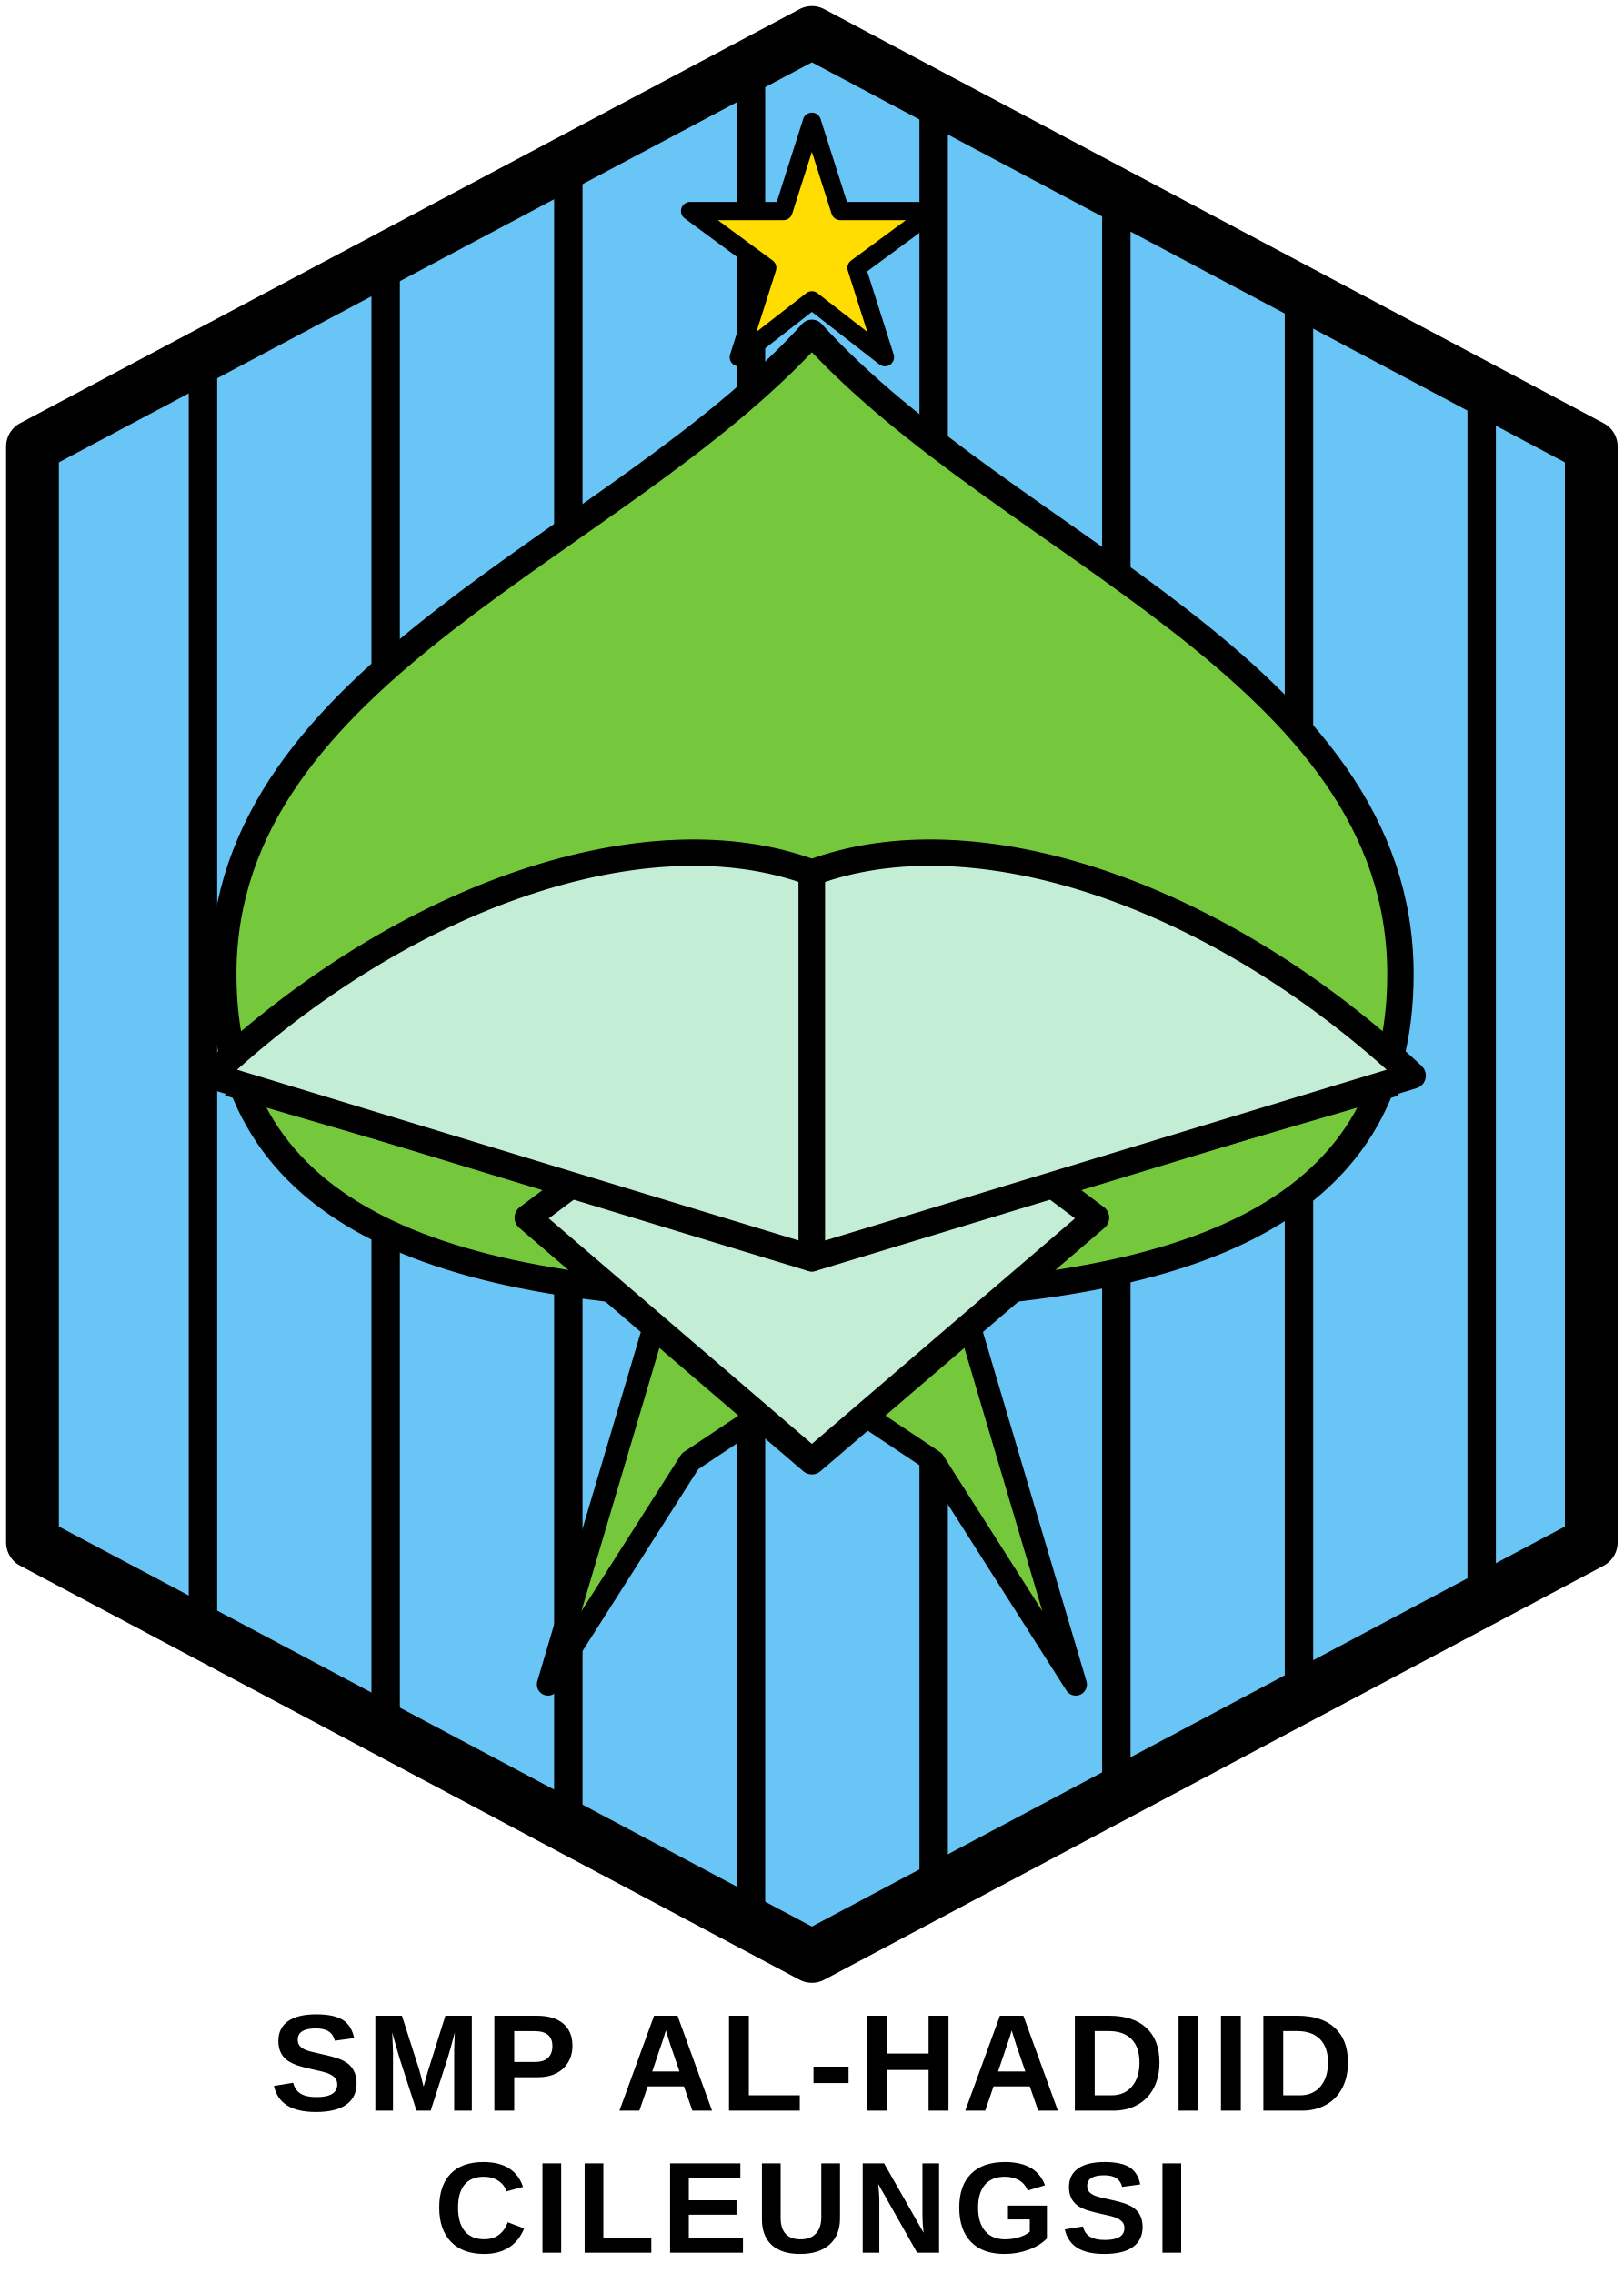
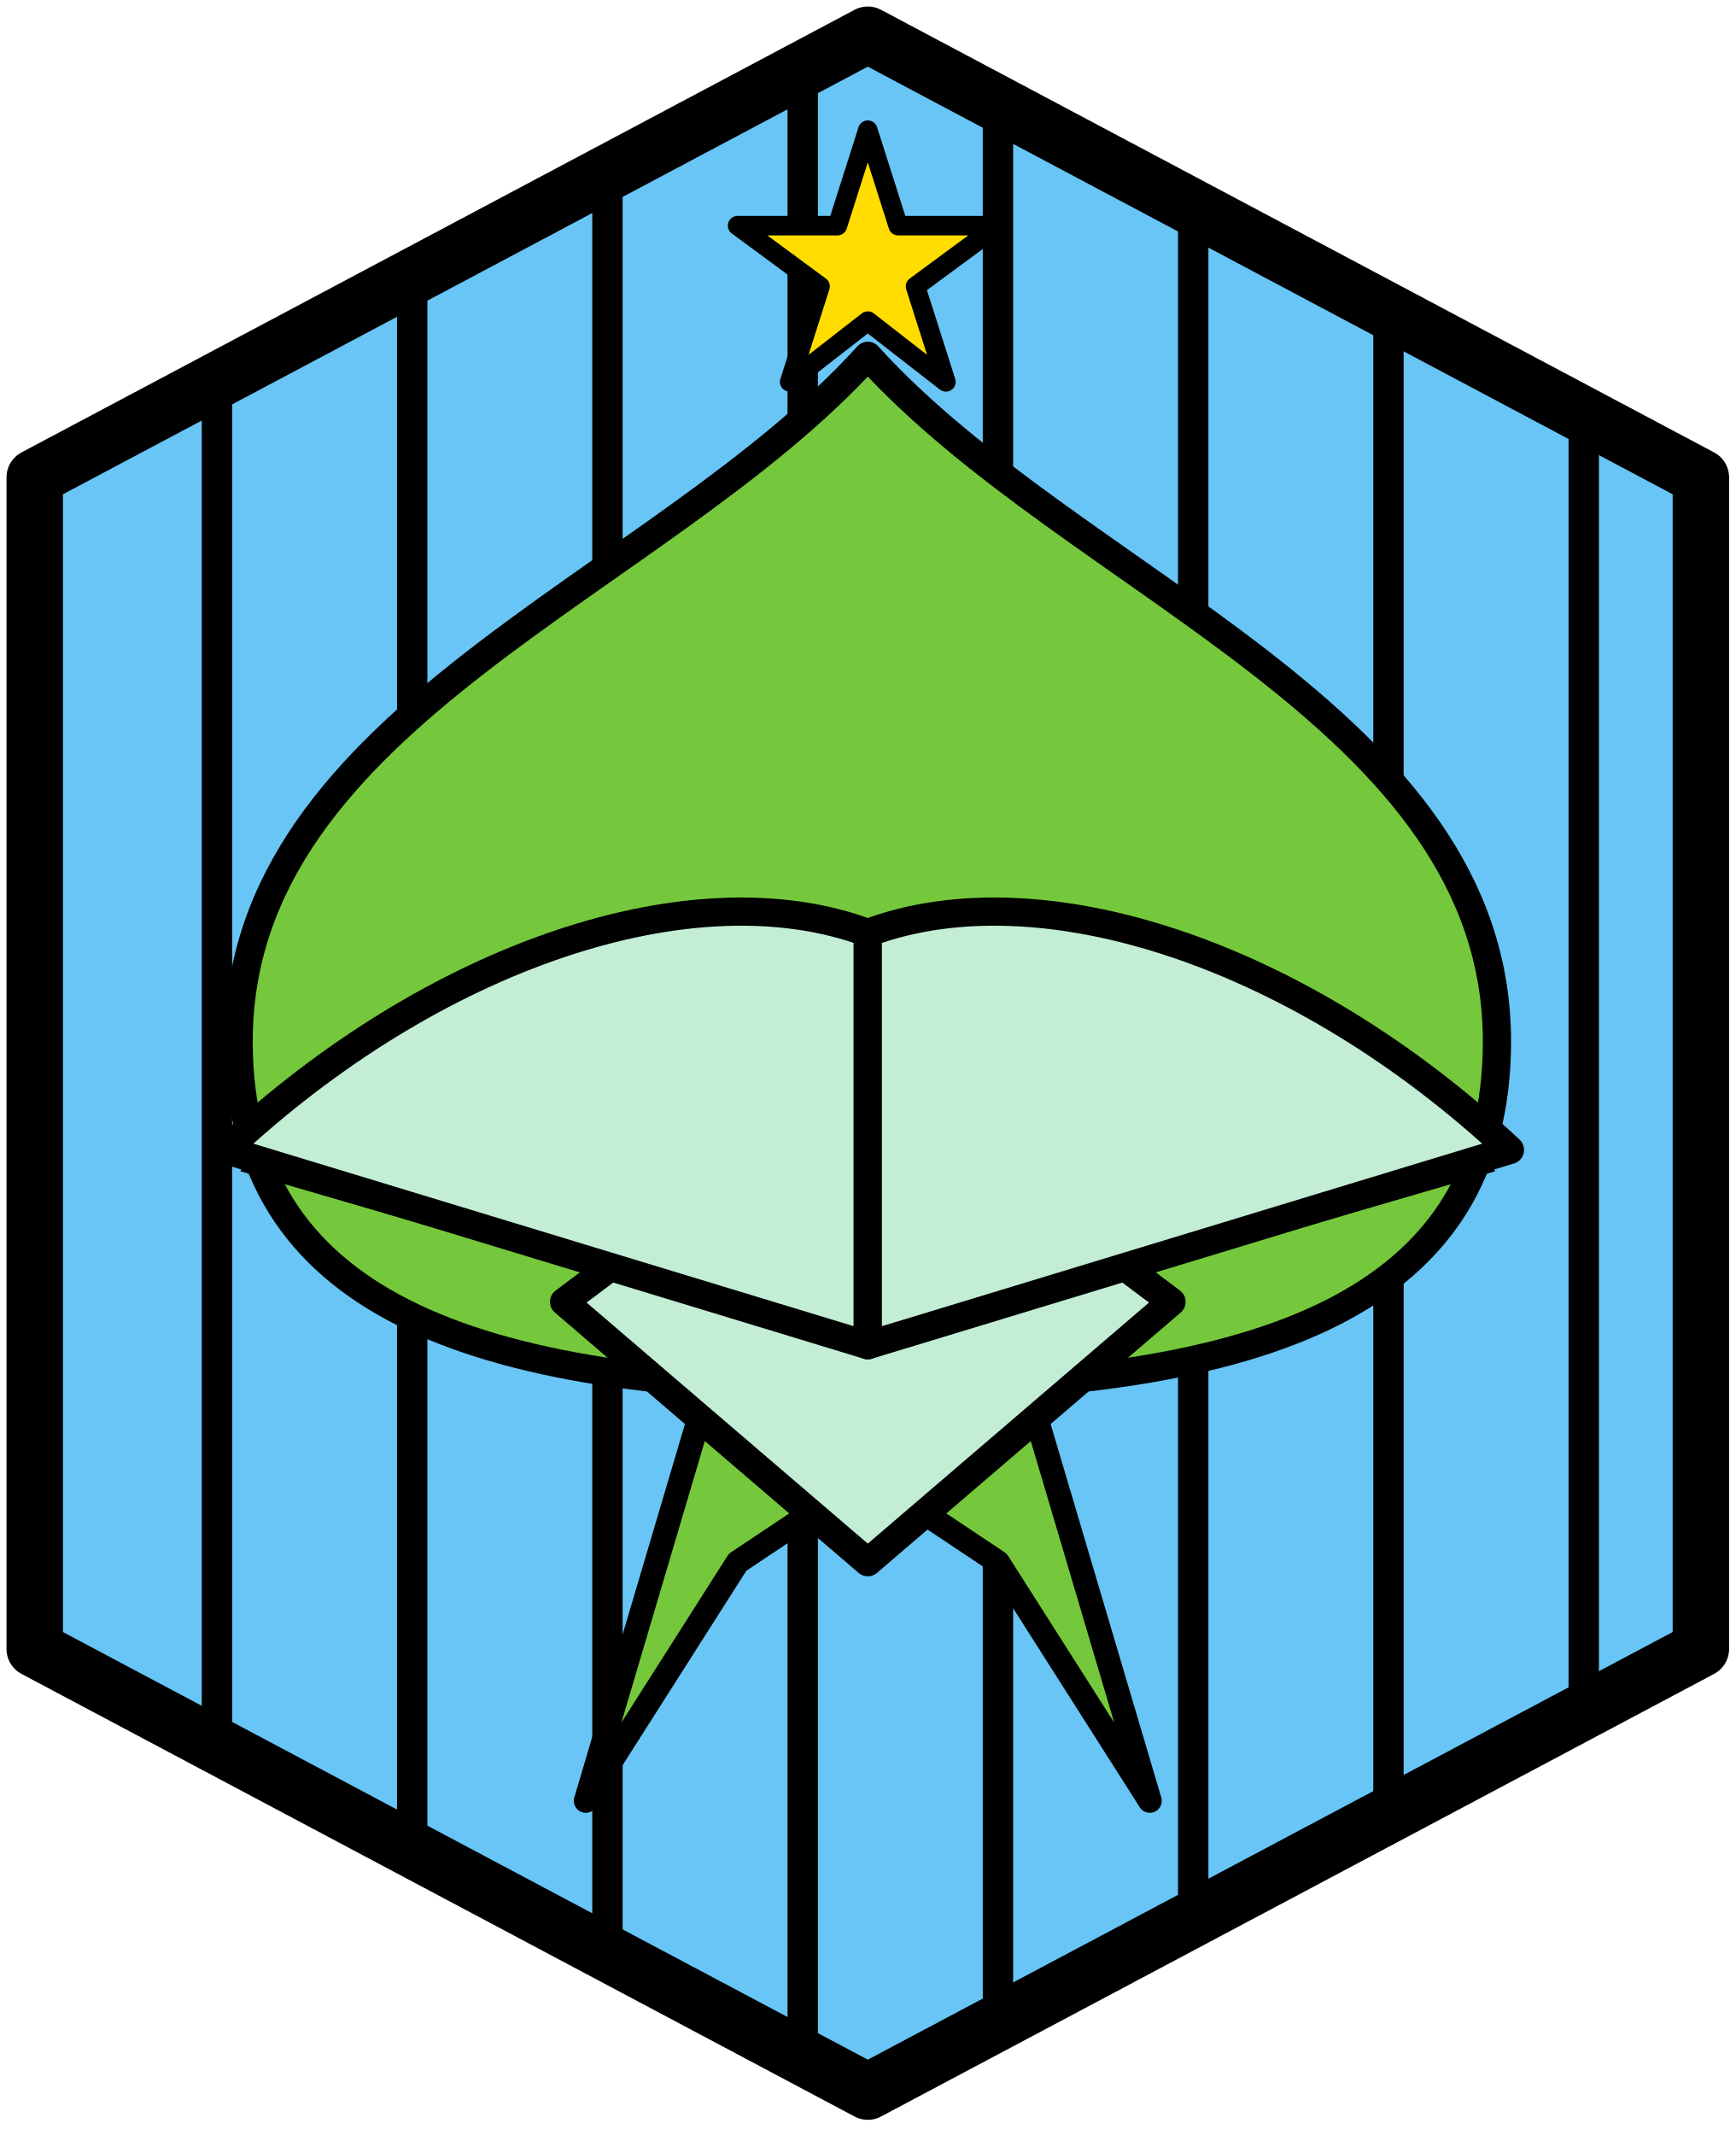
- <svg xmlns="http://www.w3.org/2000/svg" viewBox="0 0 400 560" width="100%" height="100%">
+ <svg xmlns="http://www.w3.org/2000/svg" viewBox="0 0 400 492" width="100%" height="100%">
  <defs>
    <clipPath id="hex-clip">
      <polygon points="200,8 392,110 392,380 200,482 8,380 8,110" />
    </clipPath>
  </defs>
  <g id="emblem">
    <polygon points="200,8 392,110 392,380 200,482 8,380 8,110" fill="#68c5f5" />
    <g clip-path="url(#hex-clip)" stroke="#000000" stroke-width="7">
      <line x1="50" y1="0" x2="50" y2="500" />
      <line x1="95" y1="0" x2="95" y2="500" />
      <line x1="140" y1="0" x2="140" y2="500" />
      <line x1="185" y1="0" x2="185" y2="500" />
      <line x1="230" y1="0" x2="230" y2="500" />
      <line x1="275" y1="0" x2="275" y2="500" />
      <line x1="320" y1="0" x2="320" y2="500" />
      <line x1="365" y1="0" x2="365" y2="500" />
    </g>
    <polygon points="200,30 207,52 230,52 211,66 218,88 200,74 182,88 189,66 170,52 193,52" fill="#ffdd00" stroke="#000000" stroke-width="4.5" stroke-linejoin="round" />
    <path d="M 200,82 C 248,135 345,165 345,240 C 345,300 292,320 200,320 C 108,320 55,300 55,240 C 55,165 152,135 200,82 Z" fill="#75c83b" stroke="#000000" stroke-width="6.5" stroke-linejoin="round" />
    <polygon points="175,280 135,415 170,360 200,340" fill="#75c83b" stroke="#000000" stroke-width="5.5" stroke-linejoin="round" />
    <polygon points="225,280 265,415 230,360 200,340" fill="#75c83b" stroke="#000000" stroke-width="5.5" stroke-linejoin="round" />
    <polygon points="200,360 130,300 170,270 200,295 230,270 270,300" fill="#c3eed5" stroke="#000000" stroke-width="6.5" stroke-linejoin="round" />
    <path d="M 200,310 L 52,265 C 100,220 160,200 200,215 Z" fill="#c3eed5" stroke="#000000" stroke-width="6.5" stroke-linejoin="round" />
    <path d="M 200,310 L 348,265 C 300,220 240,200 200,215 Z" fill="#c3eed5" stroke="#000000" stroke-width="6.5" stroke-linejoin="round" />
    <path d="M 200,310 L 56,268 M 200,310 L 344,268" fill="none" stroke="#000000" stroke-width="4" />
    <polygon points="200,8 392,110 392,380 200,482 8,380 8,110" fill="none" stroke="#000000" stroke-width="13" stroke-linejoin="round" />
  </g>
-   <text x="200" y="520" text-anchor="middle" font-family="Arial, Helvetica, sans-serif" font-weight="900" font-size="34" fill="#000000" letter-spacing="1">SMP AL-HADIID</text>
-   <text x="200" y="555" text-anchor="middle" font-family="Arial, Helvetica, sans-serif" font-weight="900" font-size="32" fill="#000000" letter-spacing="1.5">CILEUNGSI</text>
</svg>
